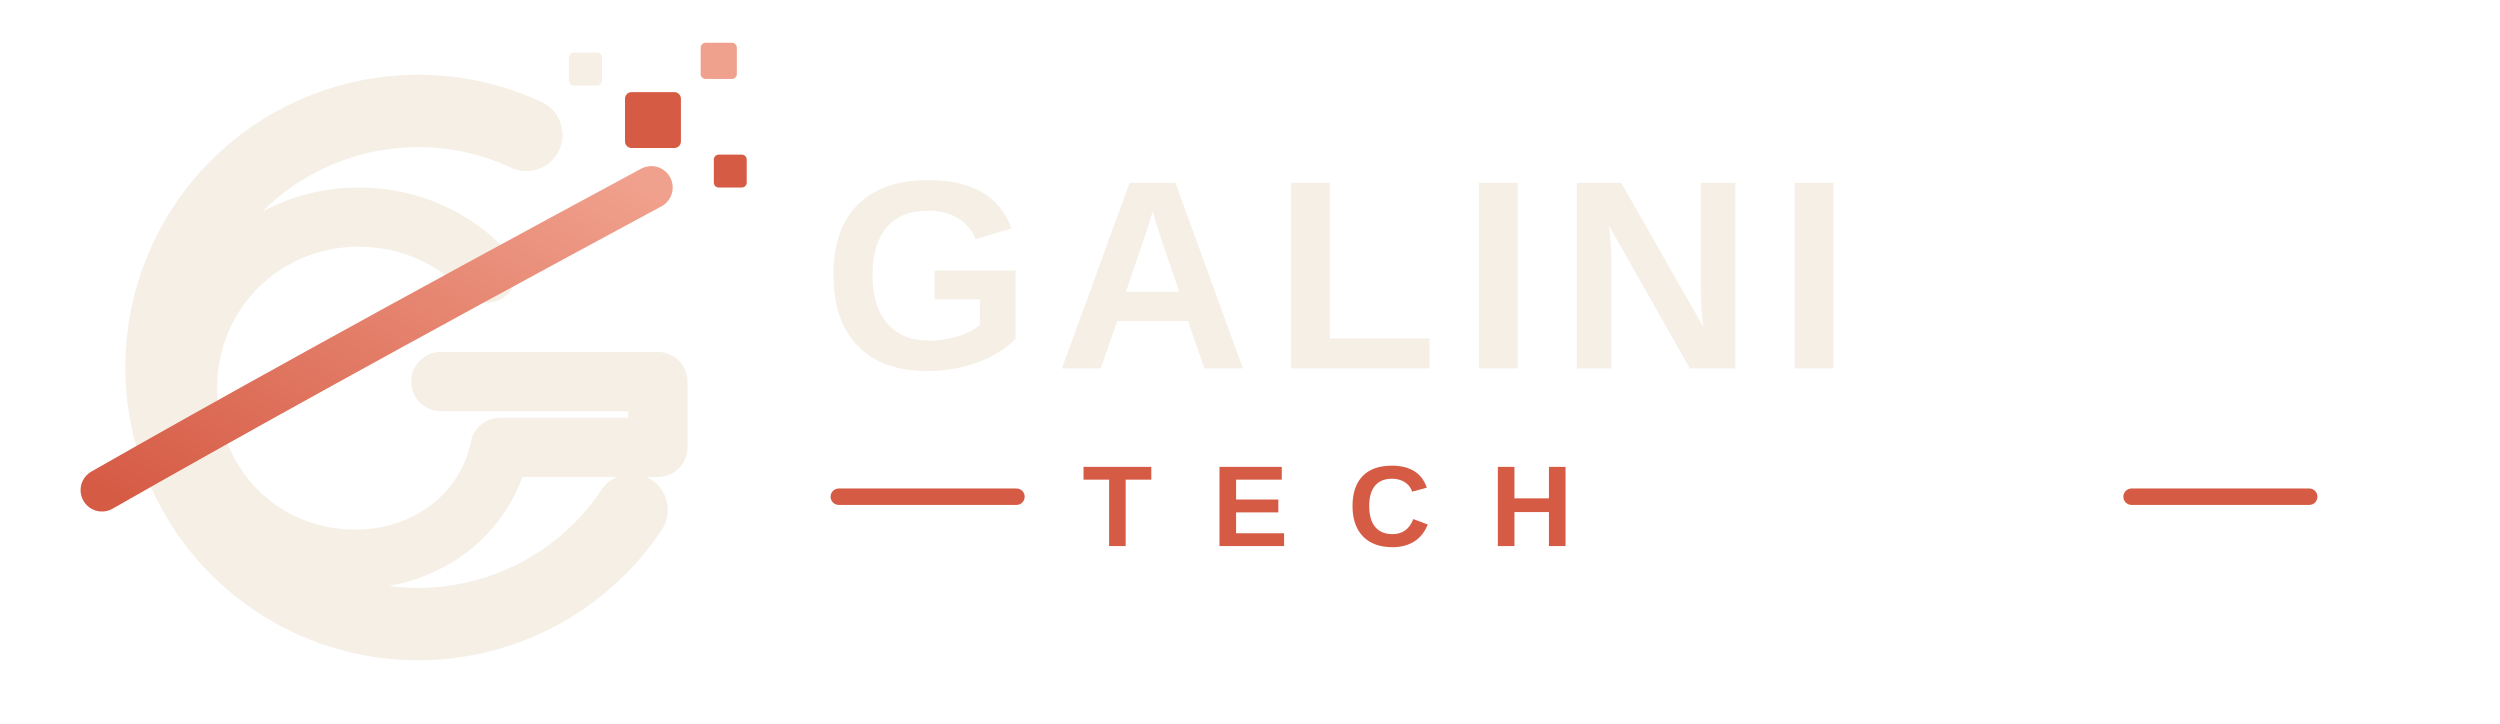
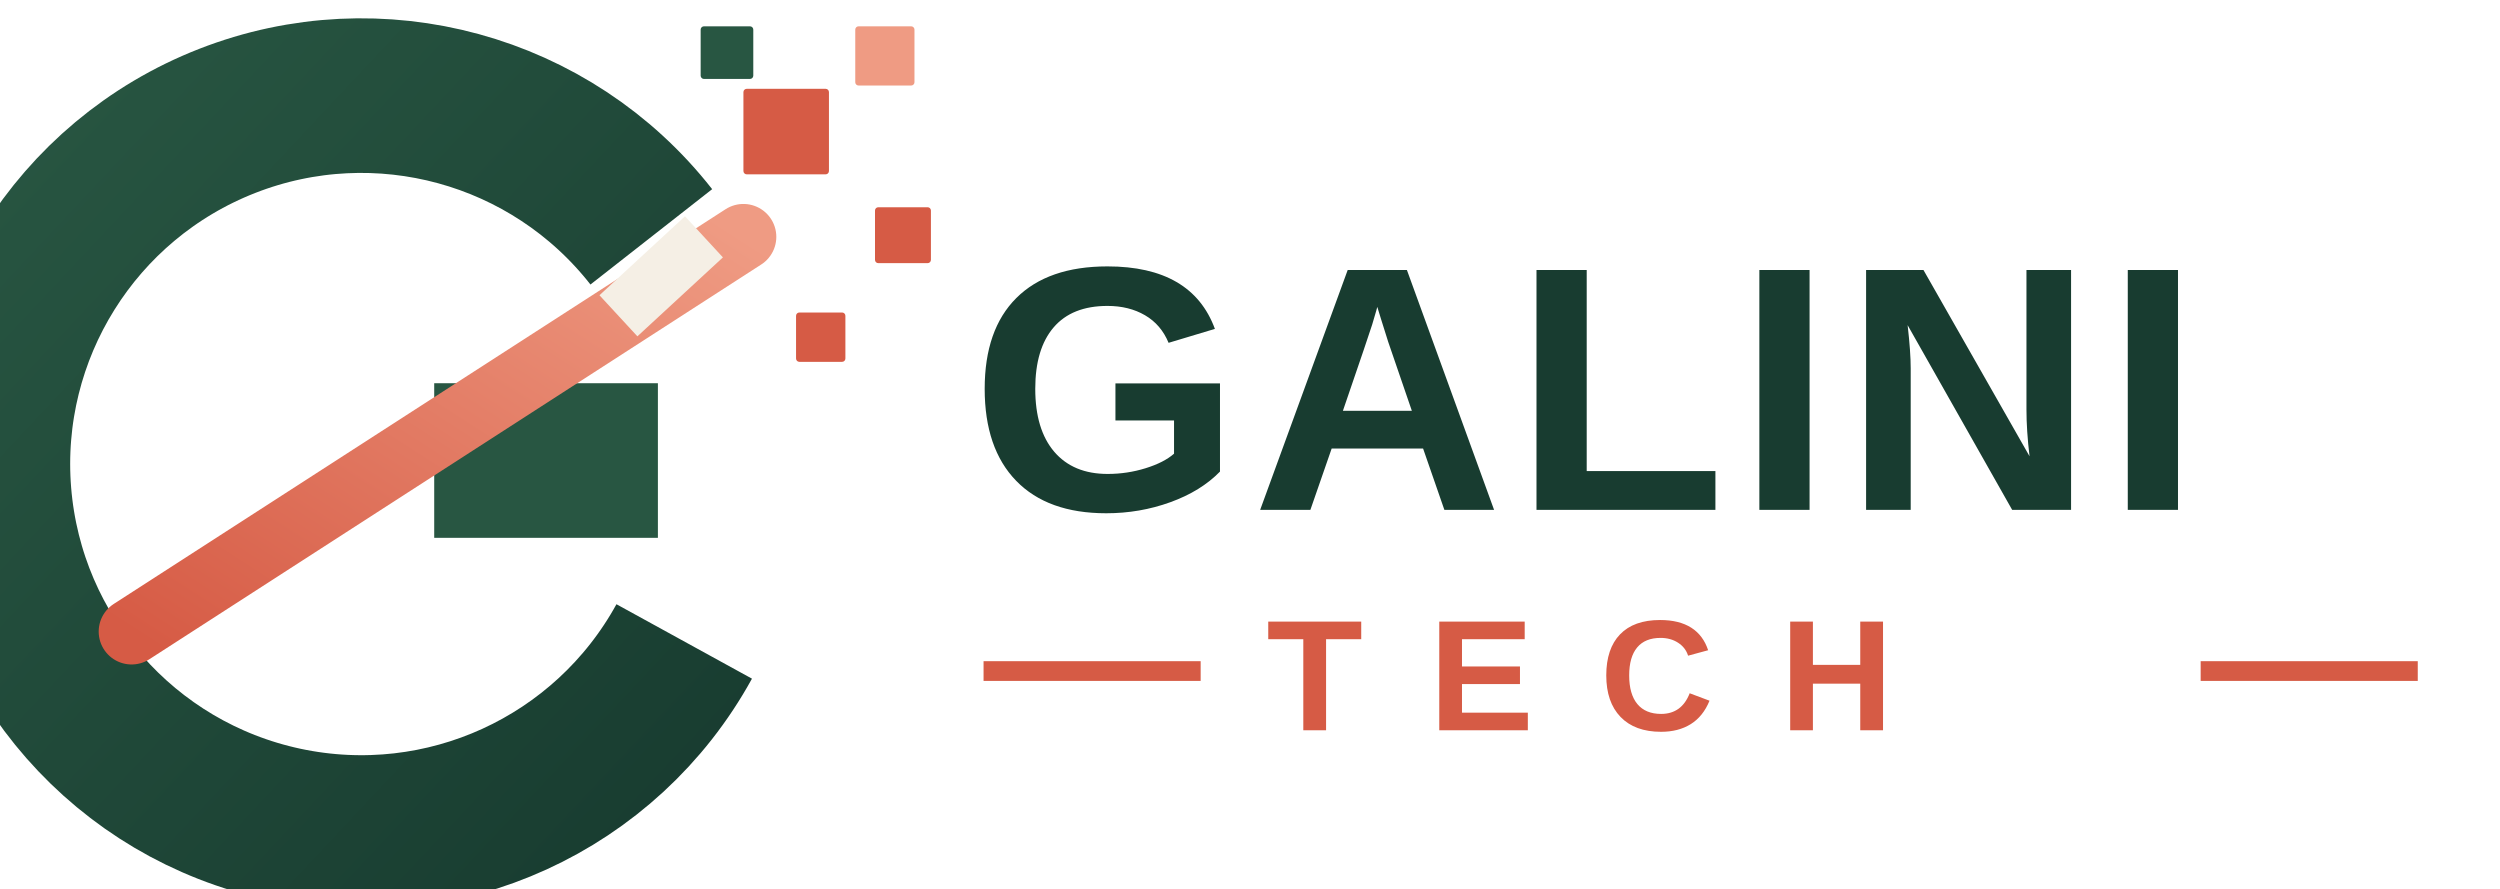
- <svg xmlns="http://www.w3.org/2000/svg" viewBox="0 0 760 220" role="img" aria-labelledby="title desc">
+ <svg xmlns="http://www.w3.org/2000/svg" viewBox="0 0 760 270" role="img" aria-labelledby="t d">
  <defs>
-     <linearGradient id="orbit" x1="0" y1="1" x2="1" y2="0">
-       <stop offset="0" stop-color="#D65B45" />
-       <stop offset="1" stop-color="#F0A18D" />
+     <linearGradient id="g" x1="0" y1="0" x2="1" y2="1">
+       <stop stop-color="#285642" />
+       <stop offset="1" stop-color="#183c30" />
+     </linearGradient>
+     <linearGradient id="s" x1="0" y1="1" x2="1" y2="0">
+       <stop stop-color="#d65b45" />
+       <stop offset="1" stop-color="#ef9b83" />
    </linearGradient>
  </defs>
-   <g transform="translate(18 12)">
-     <path d="M142 29A78 78 0 1 0 174 143" fill="none" stroke="#F5EFE5" stroke-width="22" stroke-linecap="round" />
-     <path d="M116 104h66v20h-48c-4 20-22 34-44 34-29 0-51-23-51-52s23-52 52-52c15 0 29 6 39 17" fill="none" stroke="#F5EFE5" stroke-width="18" stroke-linecap="round" stroke-linejoin="round" />
-     <path d="M13 137C48 117 102 87 180 45" fill="none" stroke="url(#orbit)" stroke-width="13" stroke-linecap="round" />
-     <rect x="172" y="16" width="17" height="17" rx="2" fill="#D65B45" />
-     <rect x="195" y="1" width="11" height="11" rx="1.5" fill="#F0A18D" />
-     <rect x="199" y="35" width="10" height="10" rx="1.5" fill="#D65B45" />
-     <rect x="155" y="4" width="10" height="10" rx="1.5" fill="#F5EFE5" />
+   <g transform="translate(24 8)">
+     <path d="M174 64A112 112 0 1 0 184 187" fill="none" stroke="url(#g)" stroke-width="47" stroke-linecap="butt" />
+     <path d="M176 132h-68" fill="none" stroke="#285642" stroke-width="47" stroke-linecap="butt" />
+     <path d="M16 184 202 64" fill="none" stroke="url(#s)" stroke-width="20" stroke-linecap="round" />
+     <path d="M164 88 190 64" fill="none" stroke="#f5efe5" stroke-width="17" />
+     <rect x="202" y="19" width="26" height="26" rx="1" fill="#d65b45" />
+     <rect x="236" y="0" width="18" height="18" rx="1" fill="#ef9b83" />
+     <rect x="242" y="55" width="17" height="17" rx="1" fill="#d65b45" />
+     <rect x="189" y="0" width="16" height="16" rx="1" fill="#285642" />
+     <rect x="218" y="87" width="15" height="15" rx="1" fill="#d65b45" />
  </g>
-   <text x="250" y="112" fill="#F5EFE5" font-family="Arial, Helvetica, sans-serif" font-size="82" font-weight="800" letter-spacing="7">GALINI</text>
-   <path d="M255 151h54M648 151h54" stroke="#D65B45" stroke-width="5" stroke-linecap="round" />
-   <text x="329" y="166" fill="#D65B45" font-family="Arial, Helvetica, sans-serif" font-size="35" font-weight="700" letter-spacing="18">TECH</text>
+   <text x="295" y="155" fill="#183c30" font-family="Arial,Helvetica,sans-serif" font-size="106" font-weight="900" letter-spacing="3">GALINI</text>
+   <path d="M302 204h60M672 204h60" stroke="#d65b45" stroke-width="6" stroke-linecap="square" />
+   <text x="385" y="222" fill="#d65b45" font-family="Arial,Helvetica,sans-serif" font-size="48" font-weight="700" letter-spacing="20">TECH</text>
</svg>
